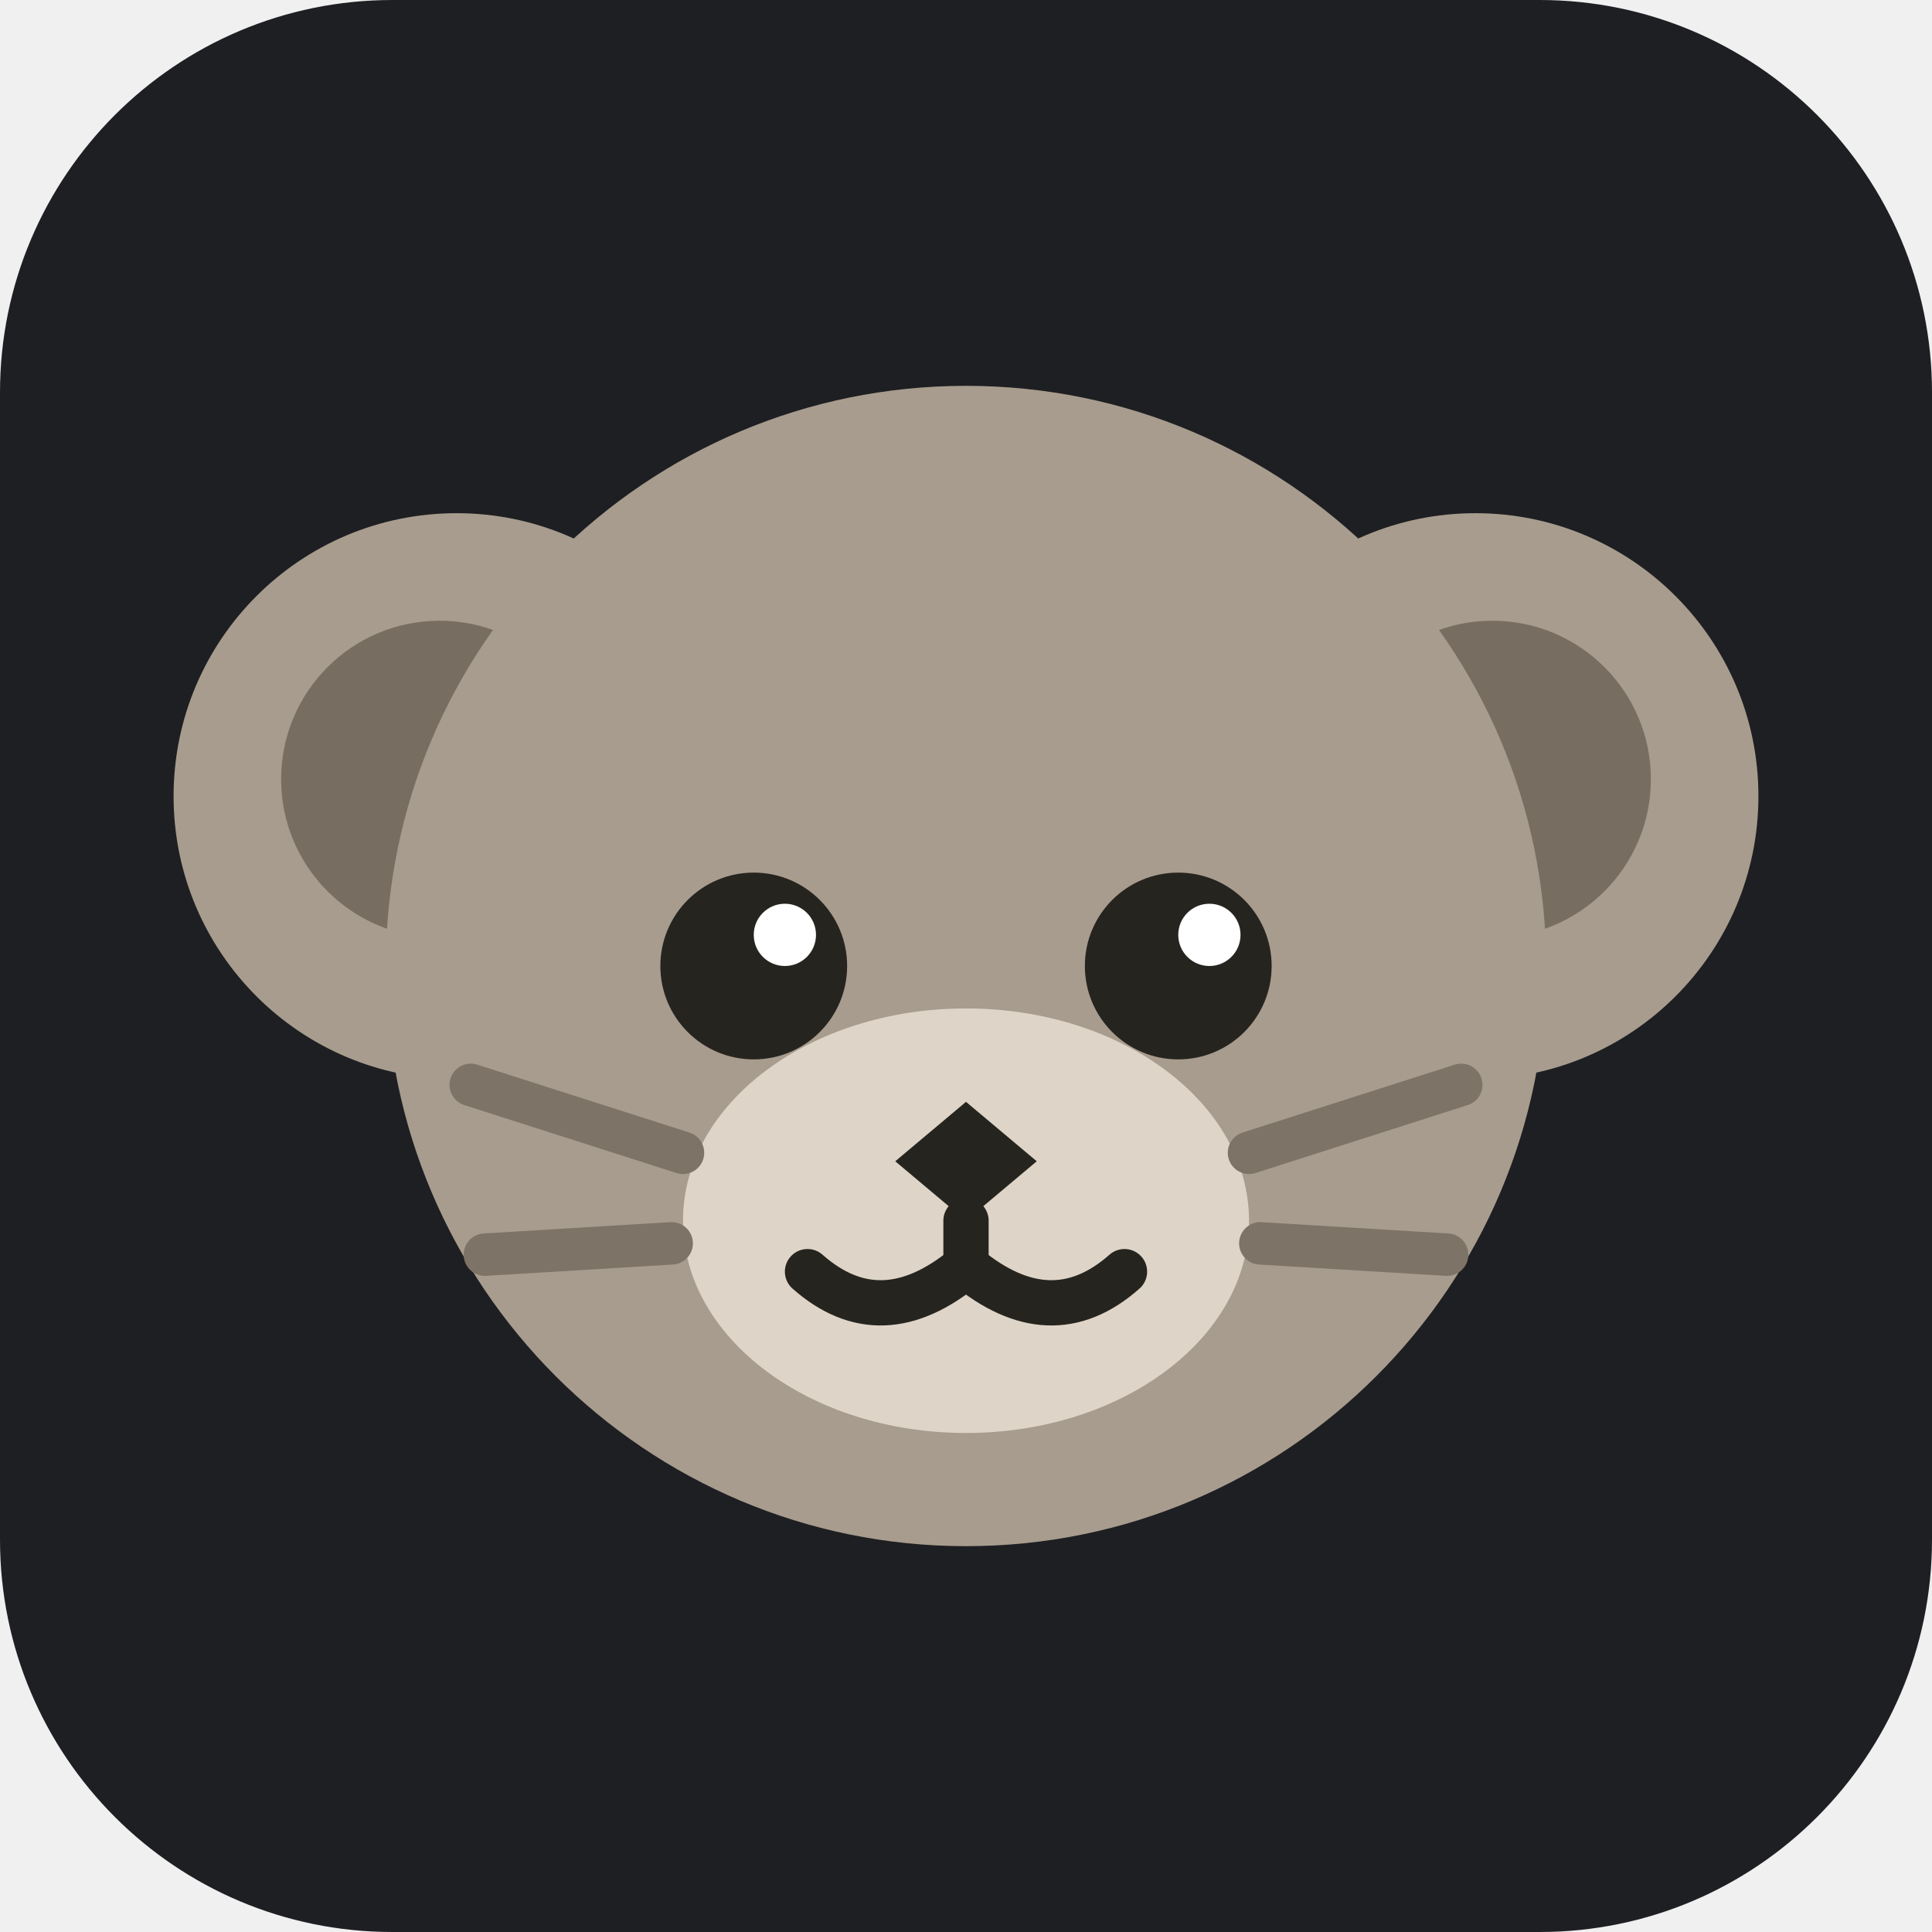
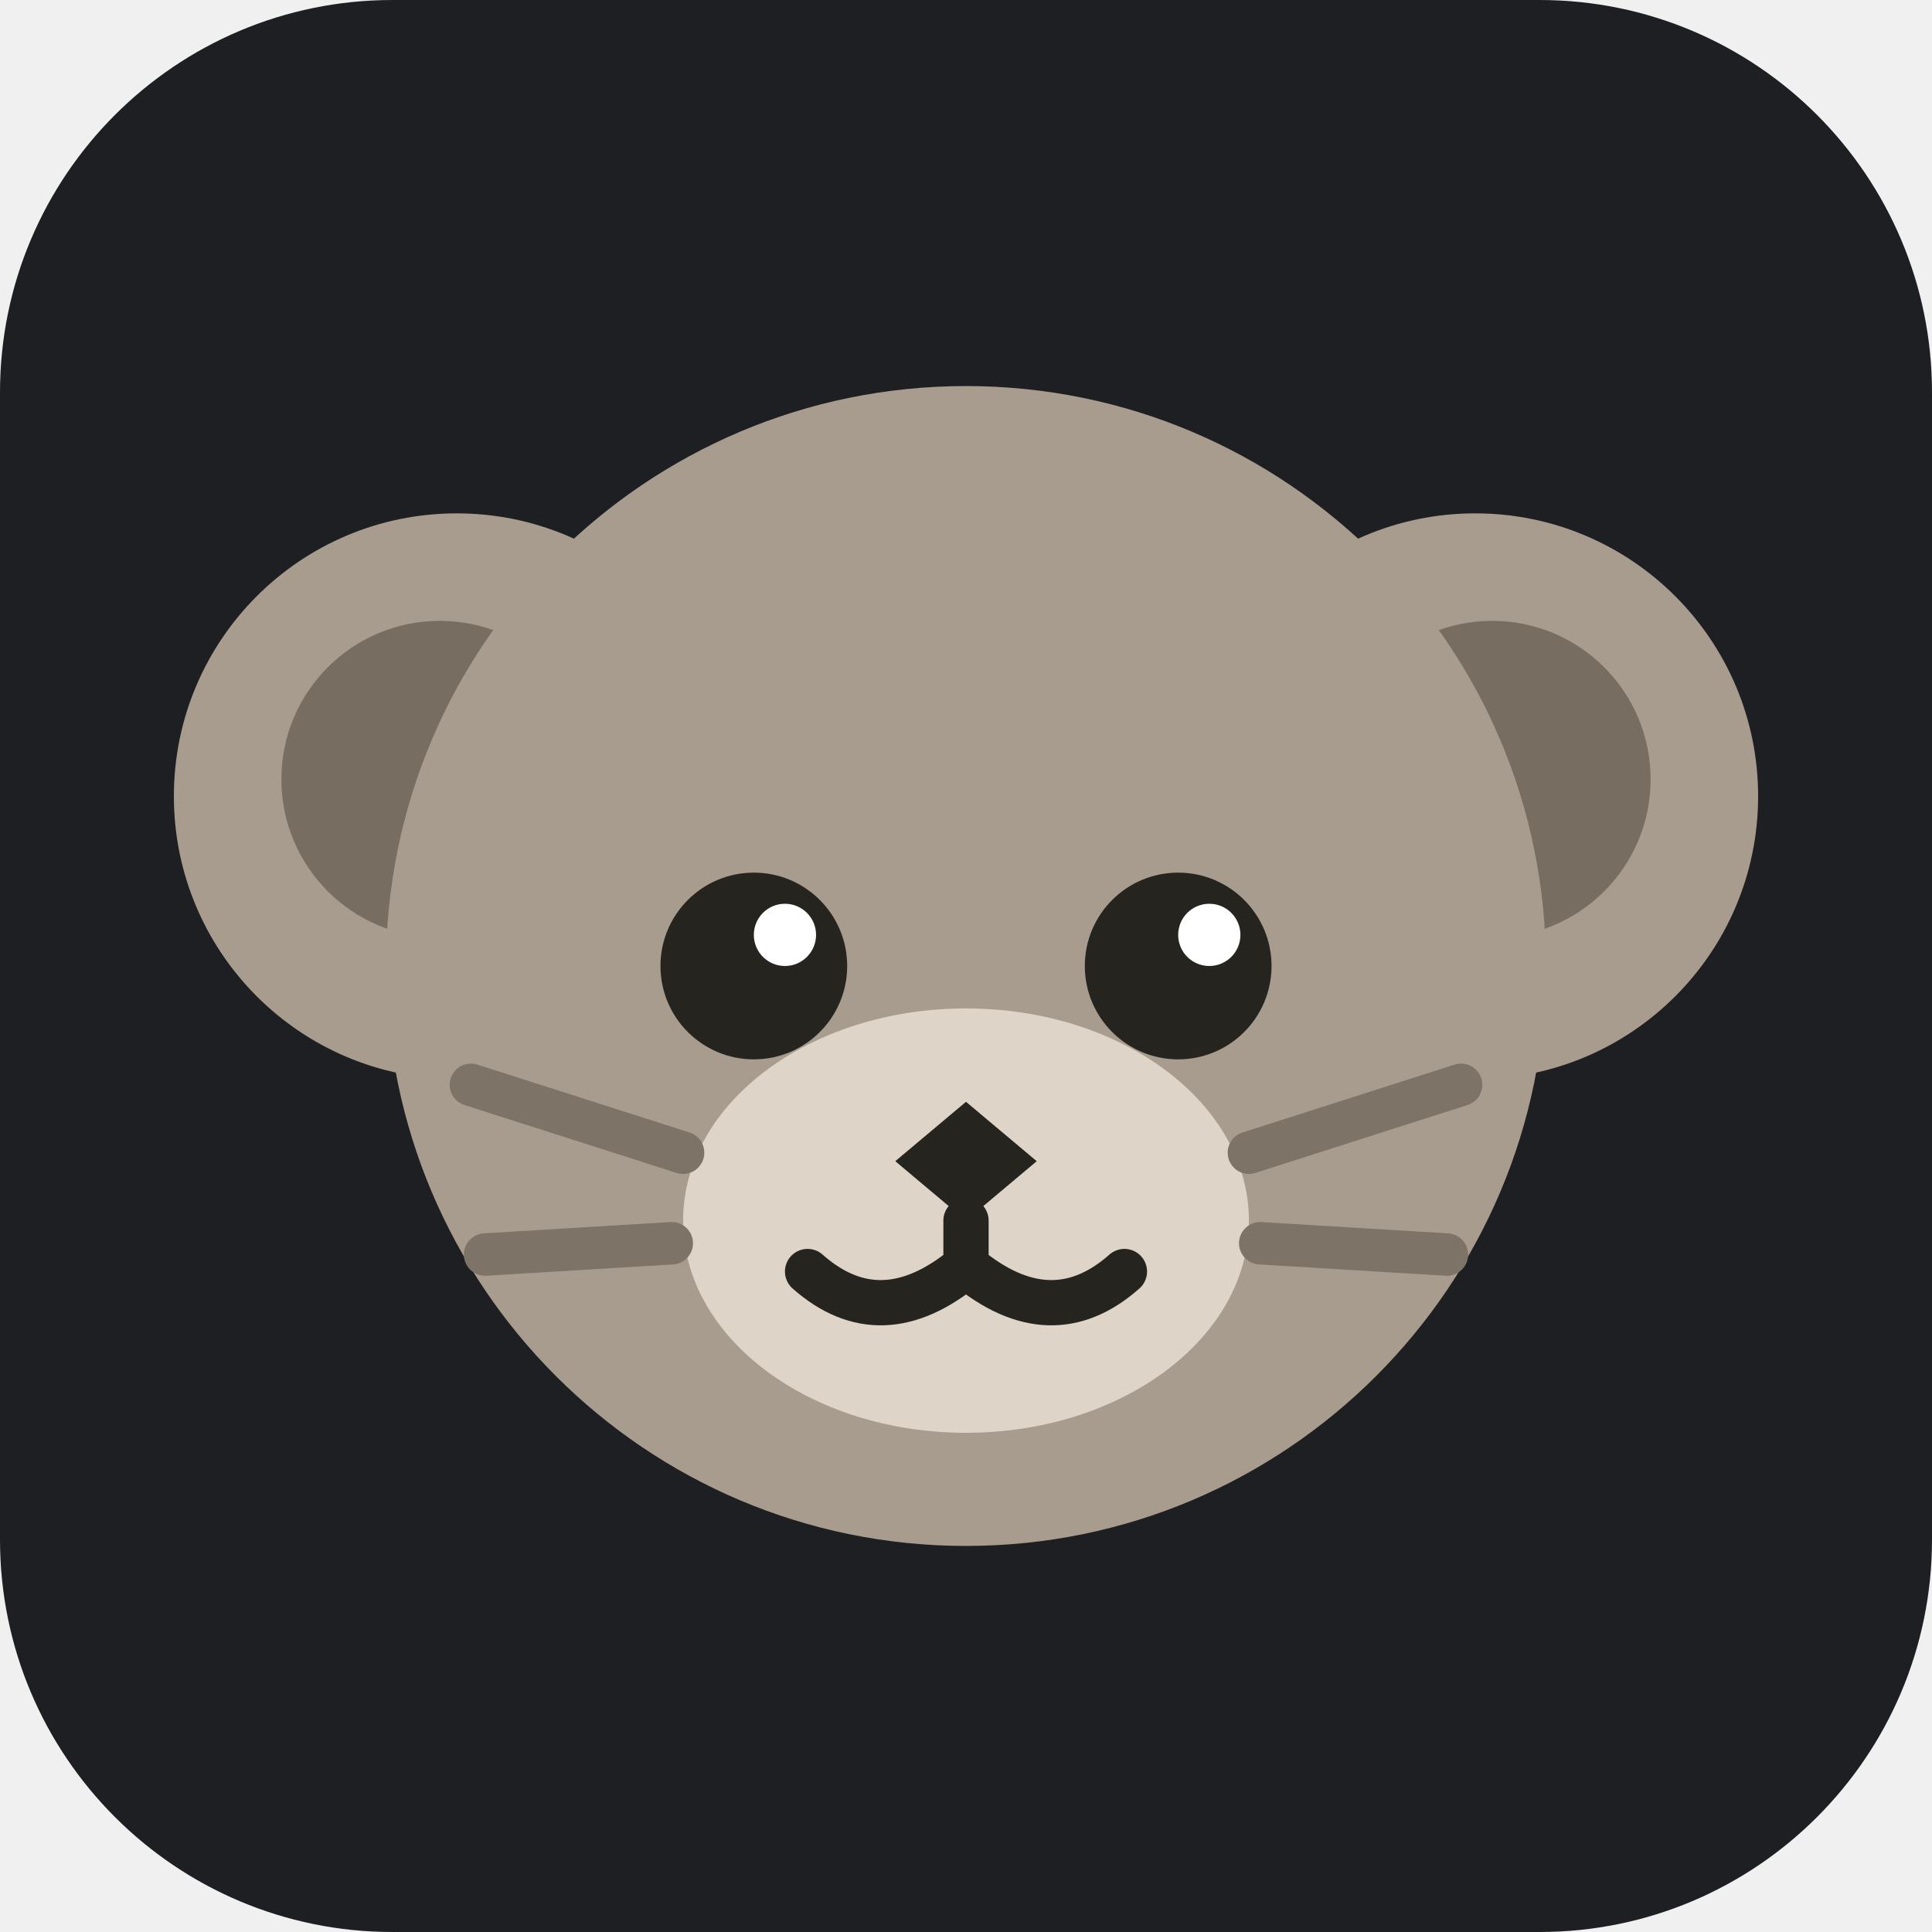
<svg xmlns="http://www.w3.org/2000/svg" viewBox="0 0 64 64" role="img" aria-label="pikuri">
  <rect width="64" height="64" rx="13" fill="#1e1f22" />
-   <g transform="translate(32,32) scale(0.9375) translate(-32,-35)">
+   <g transform="translate(32,32) scale(0.937143) translate(-32,-35)">
    <circle cx="14" cy="29" r="10" fill="#a89c8e" />
    <circle cx="50" cy="29" r="10" fill="#a89c8e" />
    <circle cx="13.4" cy="28.4" r="5.6" fill="#786d61" />
    <circle cx="50.6" cy="28.4" r="5.6" fill="#786d61" />
    <circle cx="32" cy="35" r="20.5" fill="#a89c8e" />
    <ellipse cx="32" cy="44" rx="10" ry="7.5" fill="#ded5c8" />
    <g stroke="#7d7367" stroke-width="1.5" stroke-linecap="round" fill="none">
      <path d="M22 41.6 L14.5 39.2" />
      <path d="M21.6 44.8 L15 45.2" />
      <path d="M42 41.6 L49.5 39.2" />
      <path d="M42.4 44.8 L49 45.2" />
    </g>
    <circle cx="24.5" cy="35" r="3.3" fill="#26241f" />
    <circle cx="39.5" cy="35" r="3.3" fill="#26241f" />
    <circle cx="25.6" cy="33.9" r="1.1" fill="#ffffff" />
    <circle cx="40.6" cy="33.9" r="1.1" fill="#ffffff" />
    <path d="M32 39.8 L34.5 41.9 L32 44 L29.5 41.9 Z" fill="#26241f" />
    <path d="M32 44 v1.6 M32 45.6 q-3 2.5 -5.6 .2 M32 45.6 q3 2.5 5.6 .2" stroke="#26241f" stroke-width="1.6" stroke-linecap="round" fill="none" />
  </g>
</svg>
